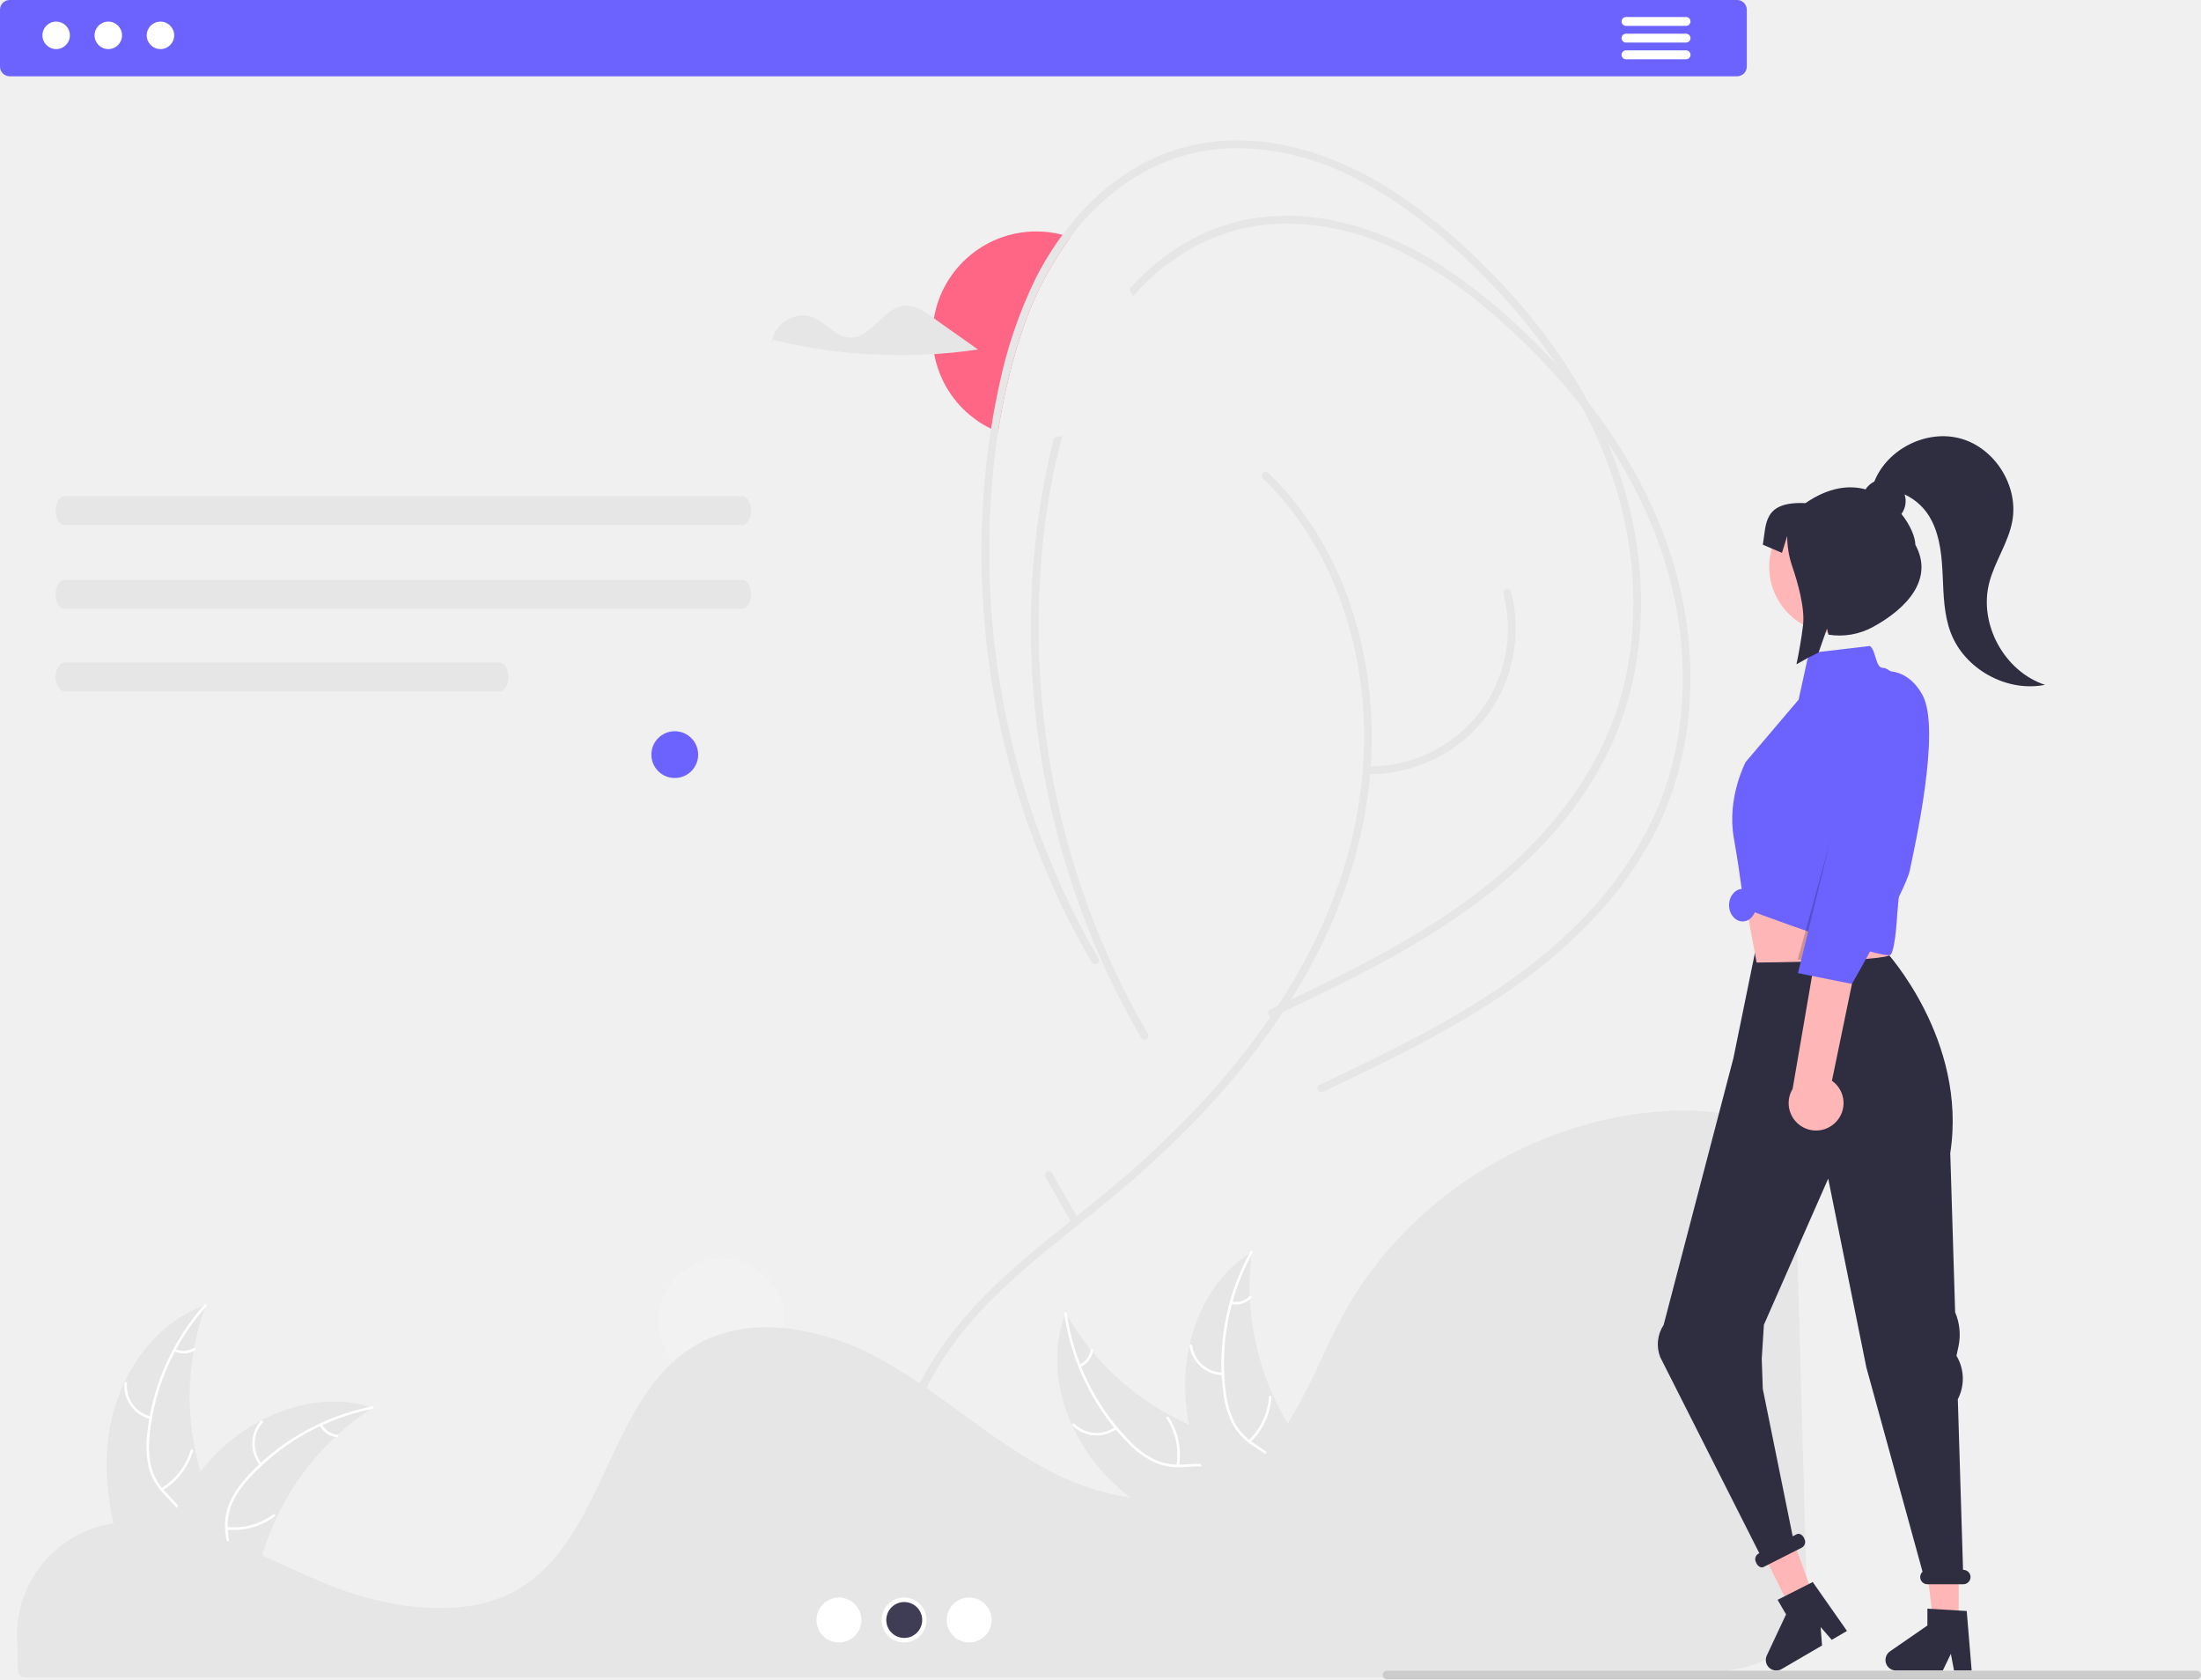
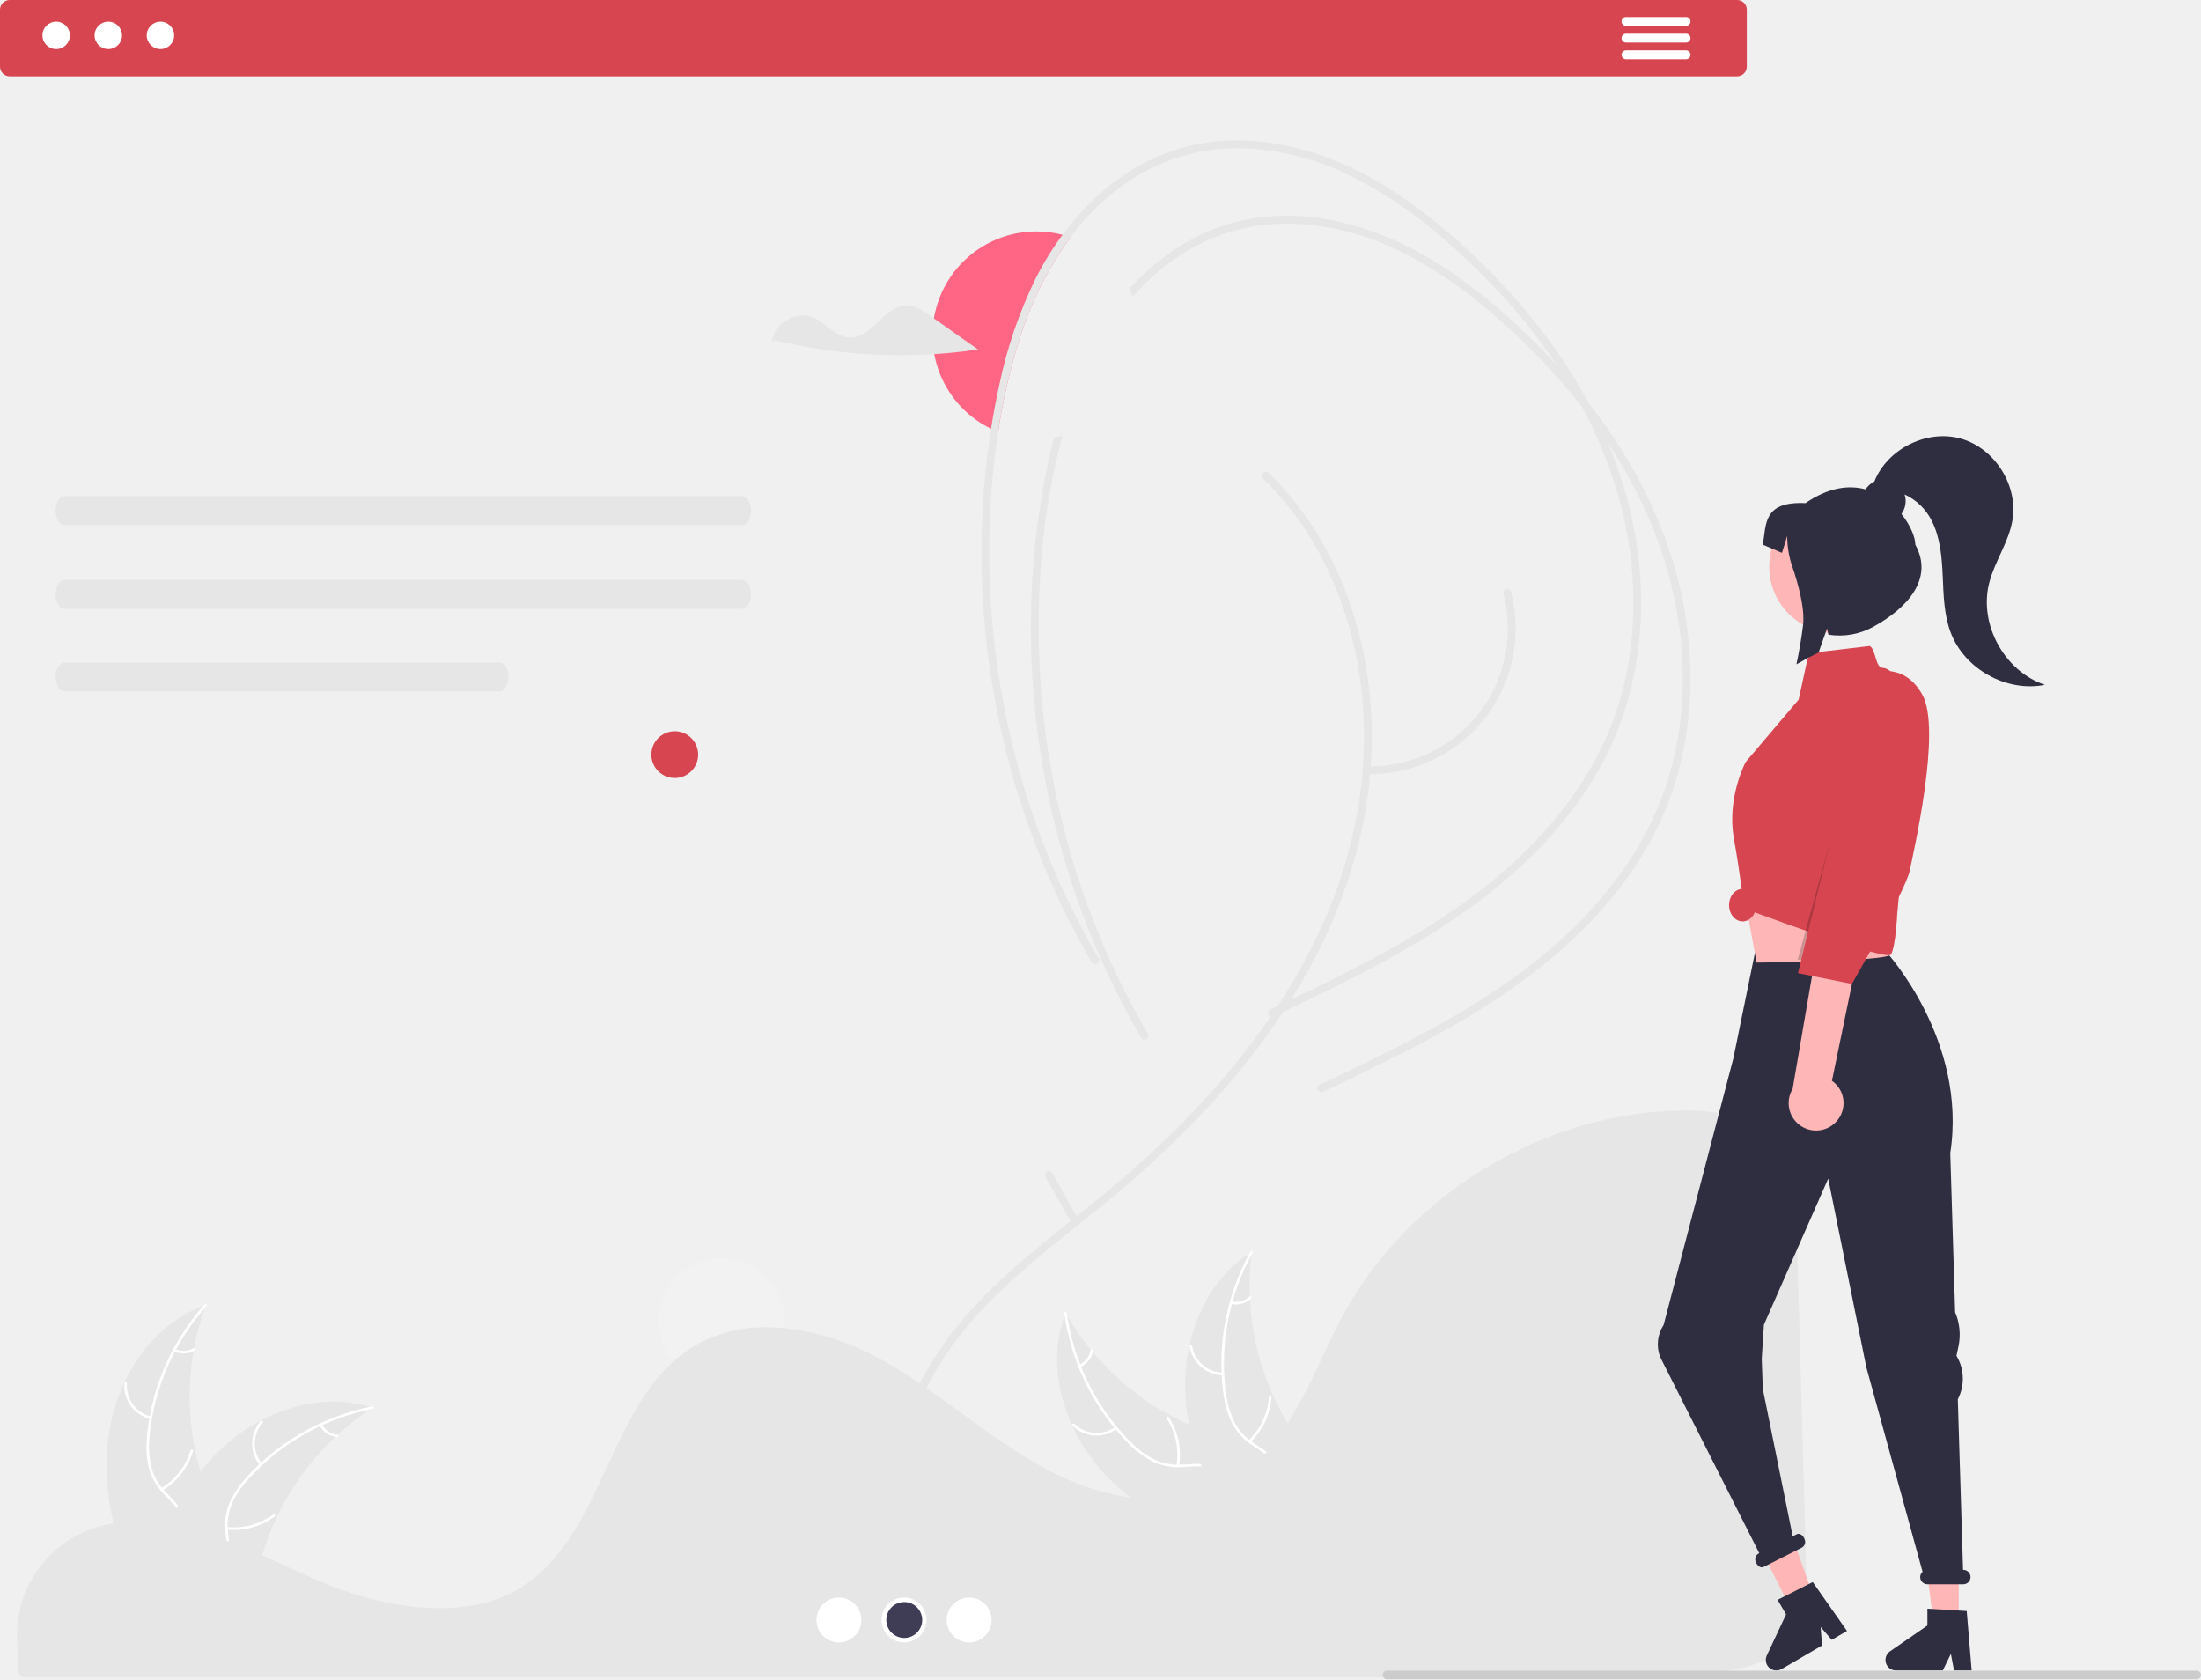
<svg xmlns="http://www.w3.org/2000/svg" data-name="Layer 1" width="612.34" height="467.13" viewBox="0 0 612.34 467.13">
  <path d="M591.65,282.415A95.262,95.262,0,0,0,577.7,310.055a168.647,168.647,0,0,0-6.2,26.5c-.66-.26-1.31-.54-1.95-.85a28.895,28.895,0,0,1,12.61-54.89,28.594,28.594,0,0,1,7.28.93C590.19,281.935,590.93,282.155,591.65,282.415Z" transform="translate(-293.83 -216.435)" fill="#ff6584" />
  <path d="M323.967,616.396c1.987-15.979,11.89-31.722,27.129-36.922a74.187,74.187,0,0,0,.004,50.935c2.342,6.334,5.606,13.135,3.403,19.519-1.37,3.972-4.723,7.011-8.471,8.911-3.748,1.9-7.907,2.806-12.014,3.693l-.808.669C326.689,648.478,321.98,632.375,323.967,616.396Z" transform="translate(-293.83 -216.435)" fill="#e6e6e6" />
  <path d="M351.247,579.776A63.41,63.41,0,0,0,335.483,615.463a27.306,27.306,0,0,0,.311,8.55,15.662,15.662,0,0,0,3.895,7.264c1.756,1.929,3.775,3.699,5.031,6.021a9.59,9.59,0,0,1,.469,7.829c-1.109,3.181-3.295,5.774-5.521,8.235-2.471,2.733-5.082,5.532-6.132,9.155-.127.439-.801.216-.674-.223,1.828-6.303,7.947-9.884,10.865-15.561,1.362-2.649,1.933-5.725.657-8.521-1.116-2.445-3.197-4.272-4.991-6.21a16.712,16.712,0,0,1-4.073-6.961,25.244,25.244,0,0,1-.638-8.507,61.519,61.519,0,0,1,4.493-18.695,64.535,64.535,0,0,1,11.604-18.596c.303-.34.771.195.47.532Z" transform="translate(-293.83 -216.435)" fill="#fff" />
  <path d="M335.674,611.169a9.514,9.514,0,0,1-7.242-9.966c.036-.455.745-.42.709.035a8.809,8.809,0,0,0,6.755,9.256c.444.106.219.779-.223.674Z" transform="translate(-293.83 -216.435)" fill="#fff" />
  <path d="M338.67,630.417a18.337,18.337,0,0,0,8.188-10.561c.129-.439.803-.215.674.223a19.073,19.073,0,0,1-8.543,10.972c-.394.233-.711-.402-.319-.634Z" transform="translate(-293.83 -216.435)" fill="#fff" />
  <path d="M342.611,591.697a5.385,5.385,0,0,0,5.103-.259c.39-.238.707.397.319.634a6.034,6.034,0,0,1-5.645.299.367.367,0,0,1-.226-.448.357.357,0,0,1,.448-.226Z" transform="translate(-293.83 -216.435)" fill="#fff" />
  <path d="M397.546,608.014c-.24.156-.479.311-.719.473a70.919,70.919,0,0,0-9.068,7.08c-.222.198-.443.401-.659.605a74.765,74.765,0,0,0-16.237,22.227,72.606,72.606,0,0,0-3.977,10.29c-1.468,4.869-2.671,10.266-5.576,14.249a12.454,12.454,0,0,1-.97,1.198h-26.252c-.06-.03-.12-.054-.18-.084l-1.048.048c.042-.186.09-.377.132-.563.024-.108.054-.216.078-.323.018-.072.036-.144.048-.21.006-.024.012-.048.018-.066.012-.066.03-.126.042-.186q.395-1.608.814-3.216c0-.006,0-.006.006-.012a106.757,106.757,0,0,1,8.984-23.586c.12-.222.24-.449.371-.671a69.283,69.283,0,0,1,6.223-9.439,61.25,61.25,0,0,1,4.079-4.666,50.933,50.933,0,0,1,12.745-9.547c9.416-4.971,20.316-6.876,30.379-3.839C397.037,607.852,397.288,607.93,397.546,608.014Z" transform="translate(-293.83 -216.435)" fill="#e6e6e6" />
  <path d="M397.487,608.347a63.41,63.41,0,0,0-34.073,19.003,27.307,27.307,0,0,0-4.9,7.014,15.662,15.662,0,0,0-1.263,8.145c.24,2.597.787,5.226.392,7.836a9.59,9.59,0,0,1-4.339,6.533c-2.801,1.872-6.107,2.626-9.366,3.251-3.619.694-7.388,1.358-10.408,3.618-.366.274-.769-.31-.404-.583,5.254-3.932,12.296-3.107,18.044-5.883,2.682-1.295,4.99-3.407,5.655-6.408.581-2.625.02-5.336-.247-7.963a16.712,16.712,0,0,1,.939-8.01,25.244,25.244,0,0,1,4.612-7.176,61.519,61.519,0,0,1,14.843-12.222,64.535,64.535,0,0,1,20.461-7.862c.447-.089.498.62.054.708Z" transform="translate(-293.83 -216.435)" fill="#fff" />
  <path d="M366.152,624.036a9.514,9.514,0,0,1,.218-12.317c.303-.342.848.113.545.455a8.809,8.809,0,0,0-.179,11.458c.291.352-.294.754-.583.404Z" transform="translate(-293.83 -216.435)" fill="#fff" />
  <path d="M356.956,641.209a18.337,18.337,0,0,0,12.896-3.502c.367-.273.771.311.404.583a19.073,19.073,0,0,1-13.427,3.617c-.455-.051-.326-.749.127-.698Z" transform="translate(-293.83 -216.435)" fill="#fff" />
  <path d="M383.414,612.666a5.385,5.385,0,0,0,4.231,2.866c.455.045.325.743-.127.698a6.034,6.034,0,0,1-4.687-3.16.367.367,0,0,1,.09-.494.357.357,0,0,1,.494.09Z" transform="translate(-293.83 -216.435)" fill="#fff" />
  <path d="M600.943,626.241c-10.908-11.844-16.521-29.576-10.64-44.565A74.187,74.187,0,0,0,629.172,614.594c6.347,2.307,13.646,4.212,17.094,10.019,2.145,3.613,2.297,8.135,1.325,12.223-.972,4.088-2.969,7.847-4.947,11.555l-.012,1.049C627.183,644.899,611.852,638.085,600.943,626.241Z" transform="translate(-293.83 -216.435)" fill="#e6e6e6" />
  <path d="M590.632,581.756a63.41,63.41,0,0,0,17.043,35.094,27.307,27.307,0,0,0,6.725,5.289,15.661,15.661,0,0,0,8.061,1.723c2.607-.093,5.262-.49,7.846.052a9.59,9.59,0,0,1,6.276,4.702c1.711,2.902,2.276,6.246,2.716,9.535.488,3.652.937,7.453,3.023,10.596.253.381-.353.751-.605.37-3.629-5.469-2.406-12.452-4.852-18.348-1.141-2.751-3.119-5.175-6.078-6.008-2.587-.729-5.326-.322-7.965-.205a16.712,16.712,0,0,1-7.944-1.391,25.244,25.244,0,0,1-6.903-5.011,61.519,61.519,0,0,1-11.362-15.512,64.535,64.535,0,0,1-6.69-20.874c-.063-.451.647-.463.71-.014Z" transform="translate(-293.83 -216.435)" fill="#fff" />
  <path d="M604.521,613.929a9.514,9.514,0,0,1-12.285-.915c-.324-.322.161-.84.485-.518a8.809,8.809,0,0,0,11.429.828c.368-.271.736.336.37.605Z" transform="translate(-293.83 -216.435)" fill="#fff" />
  <path d="M621.145,624.084a18.337,18.337,0,0,0-2.766-13.074c-.251-.382.354-.752.605-.37a19.073,19.073,0,0,1,2.851,13.61c-.076.451-.766.283-.69-.166Z" transform="translate(-293.83 -216.435)" fill="#fff" />
  <path d="M594.147,596.051a5.385,5.385,0,0,0,3.101-4.062c.07-.452.76-.283.69.166a6.034,6.034,0,0,1-3.42,4.501.367.367,0,0,1-.488-.117.357.357,0,0,1,.117-.488Z" transform="translate(-293.83 -216.435)" fill="#fff" />
  <path d="M642.103,564.678c-.036.283-.072.567-.104.854a70.918,70.918,0,0,0-.459,11.495c.008.297.02.598.036.894a74.765,74.765,0,0,0,6.466,26.756,72.605,72.605,0,0,0,5.281,9.685c2.767,4.267,6.107,8.673,7.269,13.464a12.456,12.456,0,0,1,.287,1.515L643.912,649.373c-.061.026-.118.056-.18.083l-.641.831c-.114-.152-.23-.312-.344-.465-.067-.088-.13-.18-.197-.268-.043-.06-.086-.12-.129-.172-.014-.02-.029-.04-.039-.056-.043-.052-.077-.104-.114-.152q-.972-1.341-1.928-2.7c-.005-.004-.005-.004-.005-.012a106.757,106.757,0,0,1-12.191-22.1c-.092-.235-.188-.473-.272-.717a69.282,69.282,0,0,1-3.181-10.85,61.245,61.245,0,0,1-.924-6.128,50.932,50.932,0,0,1,.953-15.896c2.292-10.398,7.884-19.947,16.705-25.662C641.651,564.962,641.873,564.82,642.103,564.678Z" transform="translate(-293.83 -216.435)" fill="#e6e6e6" />
  <path d="M642.319,564.939a63.41,63.41,0,0,0-7.521,38.282,27.306,27.306,0,0,0,2.185,8.272,15.662,15.662,0,0,0,5.399,6.229c2.137,1.495,4.496,2.777,6.233,4.766a9.59,9.59,0,0,1,2.18,7.533c-.382,3.347-1.943,6.358-3.573,9.248-1.809,3.21-3.739,6.515-3.966,10.28-.028.456-.734.387-.706-.069.395-6.551,5.576-11.391,7.173-17.571.745-2.884.626-6.01-1.235-8.457-1.627-2.14-4.059-3.464-6.236-4.959a16.712,16.712,0,0,1-5.506-5.893,25.244,25.244,0,0,1-2.495-8.157,61.519,61.519,0,0,1,.267-19.226,64.535,64.535,0,0,1,7.226-20.694c.221-.398.795.02.575.416Z" transform="translate(-293.83 -216.435)" fill="#fff" />
  <path d="M634.039,598.989a9.514,9.514,0,0,1-9.258-8.127c-.065-.452.634-.574.699-.122a8.809,8.809,0,0,0,8.627,7.542c.457.005.385.712-.069.706Z" transform="translate(-293.83 -216.435)" fill="#fff" />
  <path d="M641.198,617.106a18.337,18.337,0,0,0,5.663-12.104c.029-.456.735-.387.706.069a19.073,19.073,0,0,1-5.918,12.583c-.332.314-.782-.235-.451-.548Z" transform="translate(-293.83 -216.435)" fill="#fff" />
  <path d="M636.519,578.468a5.385,5.385,0,0,0,4.921-1.376c.328-.318.777.232.451.548a6.034,6.034,0,0,1-5.441,1.534.367.367,0,0,1-.319-.388.357.357,0,0,1,.388-.319Z" transform="translate(-293.83 -216.435)" fill="#fff" />
  <circle cx="200.728" cy="367.517" r="17.492" fill="#f2f2f2" />
-   <circle cx="187.728" cy="209.919" r="6.507" fill="#6c63ff" />
+   <circle cx="187.728" cy="209.919" r="6.507" fill="#d64550" />
  <circle cx="98.251" cy="282.538" r="6.507" fill="#f0f0f0" />
-   <path d="M777.12,216.435H296.52a2.697,2.697,0,0,0-2.69,2.69v15.83a2.699,2.699,0,0,0,2.69,2.7h480.6a2.699,2.699,0,0,0,2.69-2.7v-15.83A2.697,2.697,0,0,0,777.12,216.435Z" transform="translate(-293.83 -216.435)" fill="#6c63ff" />
+   <path d="M777.12,216.435H296.52a2.697,2.697,0,0,0-2.69,2.69v15.83a2.699,2.699,0,0,0,2.69,2.7h480.6a2.699,2.699,0,0,0,2.69-2.7v-15.83A2.697,2.697,0,0,0,777.12,216.435Z" transform="translate(-293.83 -216.435)" fill="#d64550" />
  <circle id="bf385270-786a-48fa-9396-8c3f6b000715" data-name="Ellipse 90" cx="15.625" cy="9.835" r="3.822" fill="#fff" />
  <circle id="b392df74-abbd-431b-8c66-4fa606d2fd26" data-name="Ellipse 91" cx="30.132" cy="9.835" r="3.822" fill="#fff" />
  <circle id="b54b329d-692f-4021-a3df-82df9db82412" data-name="Ellipse 92" cx="44.639" cy="9.835" r="3.822" fill="#fff" />
  <path d="M762.91,221.165H746.2a1.235,1.235,0,1,0,0,2.47h16.71a1.235,1.235,0,0,0,0-2.47Z" transform="translate(-293.83 -216.435)" fill="#fff" />
  <path d="M762.91,225.805H746.2a1.235,1.235,0,1,0,0,2.47h16.71a1.235,1.235,0,0,0,0-2.47Z" transform="translate(-293.83 -216.435)" fill="#fff" />
  <path d="M762.91,230.445H746.2a1.24,1.24,0,1,0,0,2.48h16.71a1.24,1.24,0,0,0,0-2.48Z" transform="translate(-293.83 -216.435)" fill="#fff" />
-   <path id="a53fb1f8-3aef-4d80-830f-cc7df7624a2a-118" data-name="Path 155" d="M311.804,354.463c-1.388.004-2.511,1.807-2.508,4.026.003,2.213,1.124,4.006,2.508,4.01H500.288c1.388-.004,2.511-1.807,2.508-4.026-.003-2.213-1.124-4.006-2.508-4.01Z" transform="translate(-293.83 -216.435)" fill="#e6e6e6" />
-   <path id="bb62af06-a55e-49de-a8ab-ddae6c01ce32-119" data-name="Path 156" d="M311.804,377.746c-1.388.004-2.511,1.807-2.508,4.026.003,2.213,1.124,4.006,2.508,4.01H500.288c1.388-.004,2.511-1.807,2.508-4.026-.003-2.213-1.124-4.006-2.508-4.01Z" transform="translate(-293.83 -216.435)" fill="#e6e6e6" />
-   <path id="be19a32e-edc4-40d3-83d1-fa4636256d4d-120" data-name="Path 157" d="M311.804,400.746c-1.388.004-2.511,1.807-2.508,4.026.003,2.213,1.124,4.006,2.508,4.01H432.788c1.388-.004,2.511-1.807,2.508-4.026-.003-2.213-1.124-4.006-2.508-4.01Z" transform="translate(-293.83 -216.435)" fill="#e6e6e6" />
+   <path id="a53fb1f8-3aef-4d80-830f-cc7df7624a2a-218" data-name="Path 155" d="M311.804,354.463c-1.388.004-2.511,1.807-2.508,4.026.003,2.213,1.124,4.006,2.508,4.01H500.288c1.388-.004,2.511-1.807,2.508-4.026-.003-2.213-1.124-4.006-2.508-4.01Z" transform="translate(-293.83 -216.435)" fill="#e6e6e6" />
+   <path id="bb62af06-a55e-49de-a8ab-ddae6c01ce32-219" data-name="Path 156" d="M311.804,377.746c-1.388.004-2.511,1.807-2.508,4.026.003,2.213,1.124,4.006,2.508,4.01H500.288c1.388-.004,2.511-1.807,2.508-4.026-.003-2.213-1.124-4.006-2.508-4.01Z" transform="translate(-293.83 -216.435)" fill="#e6e6e6" />
+   <path id="be19a32e-edc4-40d3-83d1-fa4636256d4d-220" data-name="Path 157" d="M311.804,400.746c-1.388.004-2.511,1.807-2.508,4.026.003,2.213,1.124,4.006,2.508,4.01H432.788c1.388-.004,2.511-1.807,2.508-4.026-.003-2.213-1.124-4.006-2.508-4.01Z" transform="translate(-293.83 -216.435)" fill="#e6e6e6" />
  <path d="M298.243,657.805c.063-.145.136-.283.202-.426C298.561,656.181,298.243,657.805,298.243,657.805Z" transform="translate(-293.83 -216.435)" fill="#f2f2f2" />
  <path d="M332.486,639.695a49.119,49.119,0,0,0-7.133.516l-.341.05a31.415,31.415,0,0,0-26.428,32.09l.09,2.878c.06,1.819.123,3.775.175,5.945a1.915,1.915,0,0,0,1.921,1.892h382.079c26.938-.283,53.779-.64,79.772-1.06a79.13,79.13,0,0,0,14.595-1.31c7.224-1.48,12.237-4.415,15.329-8.972h.001c3.845-5.65,3.966-12.766,3.733-20.805-.474-16.232-.943-33.285-1.412-50.286-.414-14.983-.826-29.927-1.238-44.233-.255-8.49-.821-15.984-5.188-21.712-4.732-6.194-13.363-9.334-25.653-9.334-.148,0-.296,0-.446.001-38.516.237-76.679,23.171-94.963,57.067-2.105,3.903-4.067,8.082-5.965,12.124a167.431,167.431,0,0,1-9.161,17.664,57.747,57.747,0,0,1-6.052,8.169c-.148.178-.318.368-.498.549-.411.464-.841.911-1.26,1.31a39.368,39.368,0,0,1-7.718,6.076l-.271.157c-.204.126-.424.252-.645.367a35.236,35.236,0,0,1-4.767,2.206c-6.97,2.66-14.895,3.298-23.555,1.894a74.017,74.017,0,0,1-23.42-8.265c-8.019-4.389-15.525-9.86-22.784-15.151-3.188-2.325-6.486-4.729-9.78-7.006-.619-.429-1.228-.848-1.846-1.267-4.022-2.715-7.669-4.957-11.149-6.854a70.334,70.334,0,0,0-26.568-8.521c-9.579-.908-18.021.805-25.084,5.079a37.467,37.467,0,0,0-5.674,4.233c-8.366,7.523-13.524,18.627-18.511,29.365-6.204,13.356-12.62,27.169-25.288,34.329-14.618,8.27-35.955,4.834-51.05-1.141-4.746-1.879-9.486-4.04-14.071-6.131-1.852-.845-3.703-1.688-5.559-2.517-3.644-1.629-6.625-2.877-9.384-3.931l-.873-.336c-.485-.183-.971-.365-1.466-.539a89.674,89.674,0,0,0-9.333-2.866l-.711-.18c-1.425-.325-2.758-.596-4.065-.823l-.522-.09A48.58,48.58,0,0,0,332.486,639.695Z" transform="translate(-293.83 -216.435)" fill="#e6e6e6" />
  <path d="M546.591,640.167c-6.359-23.915,7.762-47.226,24.263-63.363,8.794-8.6,18.587-16.076,28.137-23.798a300.498,300.498,0,0,0,26.135-23.537c15.921-16.295,29.808-34.918,39.005-55.851,8.746-19.906,12.88-41.591,10.832-63.311-1.942-20.6-9.326-40.863-22.908-56.668q-2.539-2.954-5.341-5.663c-1.002-.973-2.537.559-1.534,1.534,15.168,14.728,23.996,34.686,26.983,55.45,3.081,21.413-.094,43.243-8.101,63.262-8.53,21.326-22.094,40.356-37.823,56.962a279.005,279.005,0,0,1-25.233,23.394c-9.488,7.816-19.347,15.2-28.381,23.553-16.651,15.393-31.616,36.568-29.56,60.403a47.972,47.972,0,0,0,1.436,8.209,1.085,1.085,0,0,0,2.091-.577Z" transform="translate(-293.83 -216.435)" fill="#e6e6e6" />
  <path d="M613.18,504.015a1.085,1.085,0,0,1-1.87,1.1q-3.735-6.405-7.05-13.03c-1.49-3-2.92-6.04-4.26-9.11a227.698,227.698,0,0,1-18.76-108.54,213.803,213.803,0,0,1,4.39-30.23c.45-2.02.93-4.04,1.46-6.04.8-.13,1.58-.3,2.35-.5-4.7,17.04-6.59,35.01-6.65,52.59a225.725,225.725,0,0,0,7.61,58.91A221.604,221.604,0,0,0,613.18,504.015Z" transform="translate(-293.83 -216.435)" fill="#e6e6e6" />
  <path d="M755.62,445.215c-8.13,17.49-21.79,31.85-37.11,43.29-17.37,12.97-37.04,22.33-56.53,31.62-1.25.6-2.35-1.27-1.09-1.87,4.65-2.22,9.3-4.44,13.92-6.7,18.48-9.07,36.8-19.05,52.27-32.79,14.31-12.71,25.97-28.54,31.29-47.11,5.55-19.33,4.5-40.23-1.47-59.33a130.026,130.026,0,0,0-15.79-32.74q-3.36-5.085-7.11-9.89-2.73-3.495-5.64-6.85a186.892,186.892,0,0,0-20.62-20.25,118.36,118.36,0,0,0-25.3-16.7,72.23,72.23,0,0,0-30.01-7.26,53.9,53.9,0,0,0-28.01,7.4A63.353,63.353,0,0,0,608.98,298.955c-.29-.73-.61-1.45-.97-2.15,7.64-8.45,17.17-15.09,28.26-18.24,20.49-5.82,42.12,1.01,59.41,12.31a159.233,159.233,0,0,1,23.53,19.18c2.69,2.61,5.31,5.3,7.83,8.07q4.56,4.98,8.71,10.31s.02.01.02.02q1.395,1.785,2.74,3.62c11.69,15.9,20.42,34.15,23.9,53.66C765.97,405.685,764.21,426.725,755.62,445.215Z" transform="translate(-293.83 -216.435)" fill="#e6e6e6" />
  <path d="M741.88,424.255c-8.12,17.49-21.78,31.85-37.11,43.29-16.61,12.39-35.32,21.5-53.96,30.39-.85.41-1.71.81-2.56,1.22a1.073,1.073,0,0,1-.89.04,1.039,1.039,0,0,1-.21-1.91c.72-.35,1.45-.69,2.17-1.03,1.24-.6,2.47-1.19,3.71-1.78q4.035-1.92,8.05-3.89c18.47-9.06,36.8-19.05,52.26-32.79,14.32-12.71,25.98-28.54,31.3-47.11,5.54-19.33,4.49-40.22-1.48-59.32a124.737,124.737,0,0,0-9.16-21.67c-2.13-3.96-4.46-7.83-6.96-11.57a158.225,158.225,0,0,0-12.42-16.25,185.818,185.818,0,0,0-20.61-20.24,118.296,118.296,0,0,0-25.31-16.7,72.198,72.198,0,0,0-30-7.27,53.936,53.936,0,0,0-28.02,7.4,65.414,65.414,0,0,0-19.03,17.35A95.262,95.262,0,0,0,577.7,310.055a168.647,168.647,0,0,0-6.2,26.5,221.116,221.116,0,0,0-2.45,32.73,226.226,226.226,0,0,0,7.61,58.92,222.142,222.142,0,0,0,22.78,54.85.919.919,0,0,1,.07.14,1.086,1.086,0,0,1-1.94.95q-3.735-6.39-7.04-13.03a227.538,227.538,0,0,1-23.03-117.65q.66-8.91,2.05-17.76.975-6.27,2.35-12.47A125.031,125.031,0,0,1,581.95,293.915a83.611,83.611,0,0,1,7.49-12.17c8.29-11.21,19.53-20.29,33.1-24.14,20.49-5.83,42.11,1,59.41,12.3a160.28,160.28,0,0,1,23.53,19.18,176.337,176.337,0,0,1,19.29,22.02,145.929,145.929,0,0,1,10.98,17.33s.02.01.02.02c1.95,3.63,3.74,7.34,5.34,11.13a117.304,117.304,0,0,1,7.56,25.18C752.24,384.725,750.48,405.755,741.88,424.255Z" transform="translate(-293.83 -216.435)" fill="#e6e6e6" />
  <path d="M674.994,431.798a41.33,41.33,0,0,0,26.169-9.553,40.106,40.106,0,0,0,13.856-24.789,40.931,40.931,0,0,0-.801-16.418,1.085,1.085,0,0,0-2.091.577,39.006,39.006,0,0,1-2.945,27.135,38.573,38.573,0,0,1-34.187,20.88,1.085,1.085,0,0,0,0,2.169Z" transform="translate(-293.83 -216.435)" fill="#e6e6e6" />
  <path d="M593.552,555.071l-6.981-12.288a1.085,1.085,0,0,0-1.873,1.095l6.981,12.288a1.085,1.085,0,0,0,1.873-1.095Z" transform="translate(-293.83 -216.435)" fill="#e6e6e6" />
  <path d="M552.795,304.39c-2.089-1.475-4.374-3.012-6.931-2.951-6.187.149-9.522,9.218-15.703,8.899-3.941-.203-6.558-4.207-10.228-5.659-4.778-1.89-10.858,1.806-11.379,6.918l.614-.562a148.147,148.147,0,0,0,56.756,2.622Q559.359,309.024,552.795,304.39Z" transform="translate(-293.83 -216.435)" fill="#e6e6e6" />
  <circle cx="233.397" cy="450.644" r="6.247" fill="#fff" />
  <circle cx="251.513" cy="450.644" r="6.247" fill="#fff" />
  <circle cx="269.628" cy="450.644" r="6.247" fill="#fff" />
  <circle cx="251.57" cy="450.644" r="4.997" fill="#3f3d56" />
  <polygon points="544.924 452.837 538.077 452.837 534.819 426.426 544.924 426.426 544.924 452.837" fill="#ffb6b6" />
  <path d="M842.368,681.135H837.458l-.876-4.636-2.245,4.636H821.313A2.928,2.928,0,0,1,819.65,675.798l10.4-7.183V663.929l10.939.653Z" transform="translate(-293.83 -216.435)" fill="#2f2e41" />
  <polygon points="505.569 446.982 499.122 449.29 487.152 425.524 496.667 422.118 505.569 446.982" fill="#ffb6b6" />
  <path d="M807.68,670.127l-4.241,2.474-3.093-3.563.397,5.135-11.249,6.562a2.928,2.928,0,0,1-4.126-3.771l5.364-11.445-2.362-4.048,9.778-4.948Z" transform="translate(-293.83 -216.435)" fill="#2f2e41" />
  <path d="M840.05,653.135h-.082l-1.455-47.462a12.411,12.411,0,0,0-.163-11.728l-.208-.377.54-2.504a15.952,15.952,0,0,0-.912-9.601l-1.358-44.274c4.851-31.437-17.887-56.054-17.887-56.054H782.143l-6.063,29.658-19.413,74.209a9.821,9.821,0,0,0-.952,8.949L783.284,648.493l-.213.108a1.797,1.797,0,0,0-.734,2.369c.36,1.044,1.273,1.676,2.039,1.412l10.747-5.436a1.797,1.797,0,0,0,.734-2.369c-.36-1.044-1.273-1.676-2.039-1.412l-1.244.629-8.318-41-.294-8.366.606-9.491,17.887-40.631,10.611,52.495,15.638,56.862A1.994,1.994,0,0,0,830.05,657.135h10a2,2,0,0,0,0-4Z" transform="translate(-293.83 -216.435)" fill="#2f2e41" />
  <path d="M822.59,460.135l-.97,10.84s-.42,9-1.75,10.99c-1.32,1.98-37.34,2.23-37.34,2.23s-2.38-12.83-4.43-24.06Z" transform="translate(-293.83 -216.435)" fill="#ffb6b6" />
  <circle cx="510.723" cy="157.651" r="18.508" fill="#ffb6b6" />
-   <path d="M814.05,396.135l-14.854,1.748a3.031,3.031,0,0,0-2.607,2.363l-2.362,10.81L779.501,428.397s-5.288,9.915-3.305,21.152S779.05,469.135,779.05,469.135s39.502,14.811,40.824,12.828,1.751-10.99,1.751-10.99l5.288-58.828s-5.949-9.915-9.254-9.915C815.526,402.158,815.799,397.357,814.05,396.135Z" transform="translate(-293.83 -216.435)" fill="#6c63ff" />
+   <path d="M814.05,396.135l-14.854,1.748a3.031,3.031,0,0,0-2.607,2.363l-2.362,10.81L779.501,428.397s-5.288,9.915-3.305,21.152S779.05,469.135,779.05,469.135s39.502,14.811,40.824,12.828,1.751-10.99,1.751-10.99l5.288-58.828s-5.949-9.915-9.254-9.915C815.526,402.158,815.799,397.357,814.05,396.135Z" transform="translate(-293.83 -216.435)" fill="#d64550" />
  <polygon points="513.661 217.71 507.052 266.623 500.119 266.984 513.661 217.71" opacity="0.2" style="isolation:isolate" />
-   <ellipse cx="484.818" cy="251.791" rx="3.772" ry="4.526" fill="#6c63ff" />
+   <ellipse cx="484.818" cy="251.791" rx="3.772" ry="4.526" fill="#d64550" />
  <path d="M804.489,528.668a7.585,7.585,0,0,0-.996-11.589l12.382-59.926-13.359,4.214-9.962,57.973a7.627,7.627,0,0,0,11.935,9.327Z" transform="translate(-293.83 -216.435)" fill="#ffb6b6" />
-   <path d="M814.337,403.84s8.902-3.853,14.306,5.848-2.395,43.418-3.489,48.89S809.05,490.135,809.05,490.135l-15-3Z" transform="translate(-293.83 -216.435)" fill="#6c63ff" />
+   <path d="M814.337,403.84s8.902-3.853,14.306,5.848-2.395,43.418-3.489,48.89S809.05,490.135,809.05,490.135l-15-3Z" transform="translate(-293.83 -216.435)" fill="#d64550" />
  <path d="M796.134,356.394c6.417-4.414,12.069-5.086,16.711-3.834a6.103,6.103,0,0,1,2.441-2.168c3.621-9.123,14.639-14.602,24.094-11.938,9.517,2.681,16.083,13.222,14.293,22.946-1.11,6.027-4.903,11.246-6.429,17.182-2.953,11.49,4.251,24.652,15.522,28.356-10.671,2.143-22.418-4.376-26.246-14.565-1.859-4.949-1.972-10.352-2.208-15.634-.236-5.281-.662-10.722-3.055-15.436a15.774,15.774,0,0,0-7.549-7.324,6.021,6.021,0,0,1-.879,5.421c2.503,3.135,3.865,6.525,3.865,8.556,5.199,9.502-2.236,17.664-11.738,22.862a19.467,19.467,0,0,1-12.438,2.168l-.398-1.697-.539,1.529-1.798,5.125q-3.111,1.505-6.169,3.3c.774-3.636,1.401-7.266,1.832-10.815.597-4.83-1.484-12.021-2.984-16.394A25.813,25.813,0,0,1,791.05,365.657V365.532l-1.461,4.694-5.32-2.269C785.259,362.279,784.269,355.835,796.134,356.394Z" transform="translate(-293.83 -216.435)" fill="#2f2e41" />
  <path d="M906.17,682.375a1.193,1.193,0,0,1-1.19,1.19H679.69a1.19,1.19,0,0,1,0-2.38H904.98A1.186,1.186,0,0,1,906.17,682.375Z" transform="translate(-293.83 -216.435)" fill="#ccc" />
</svg>
